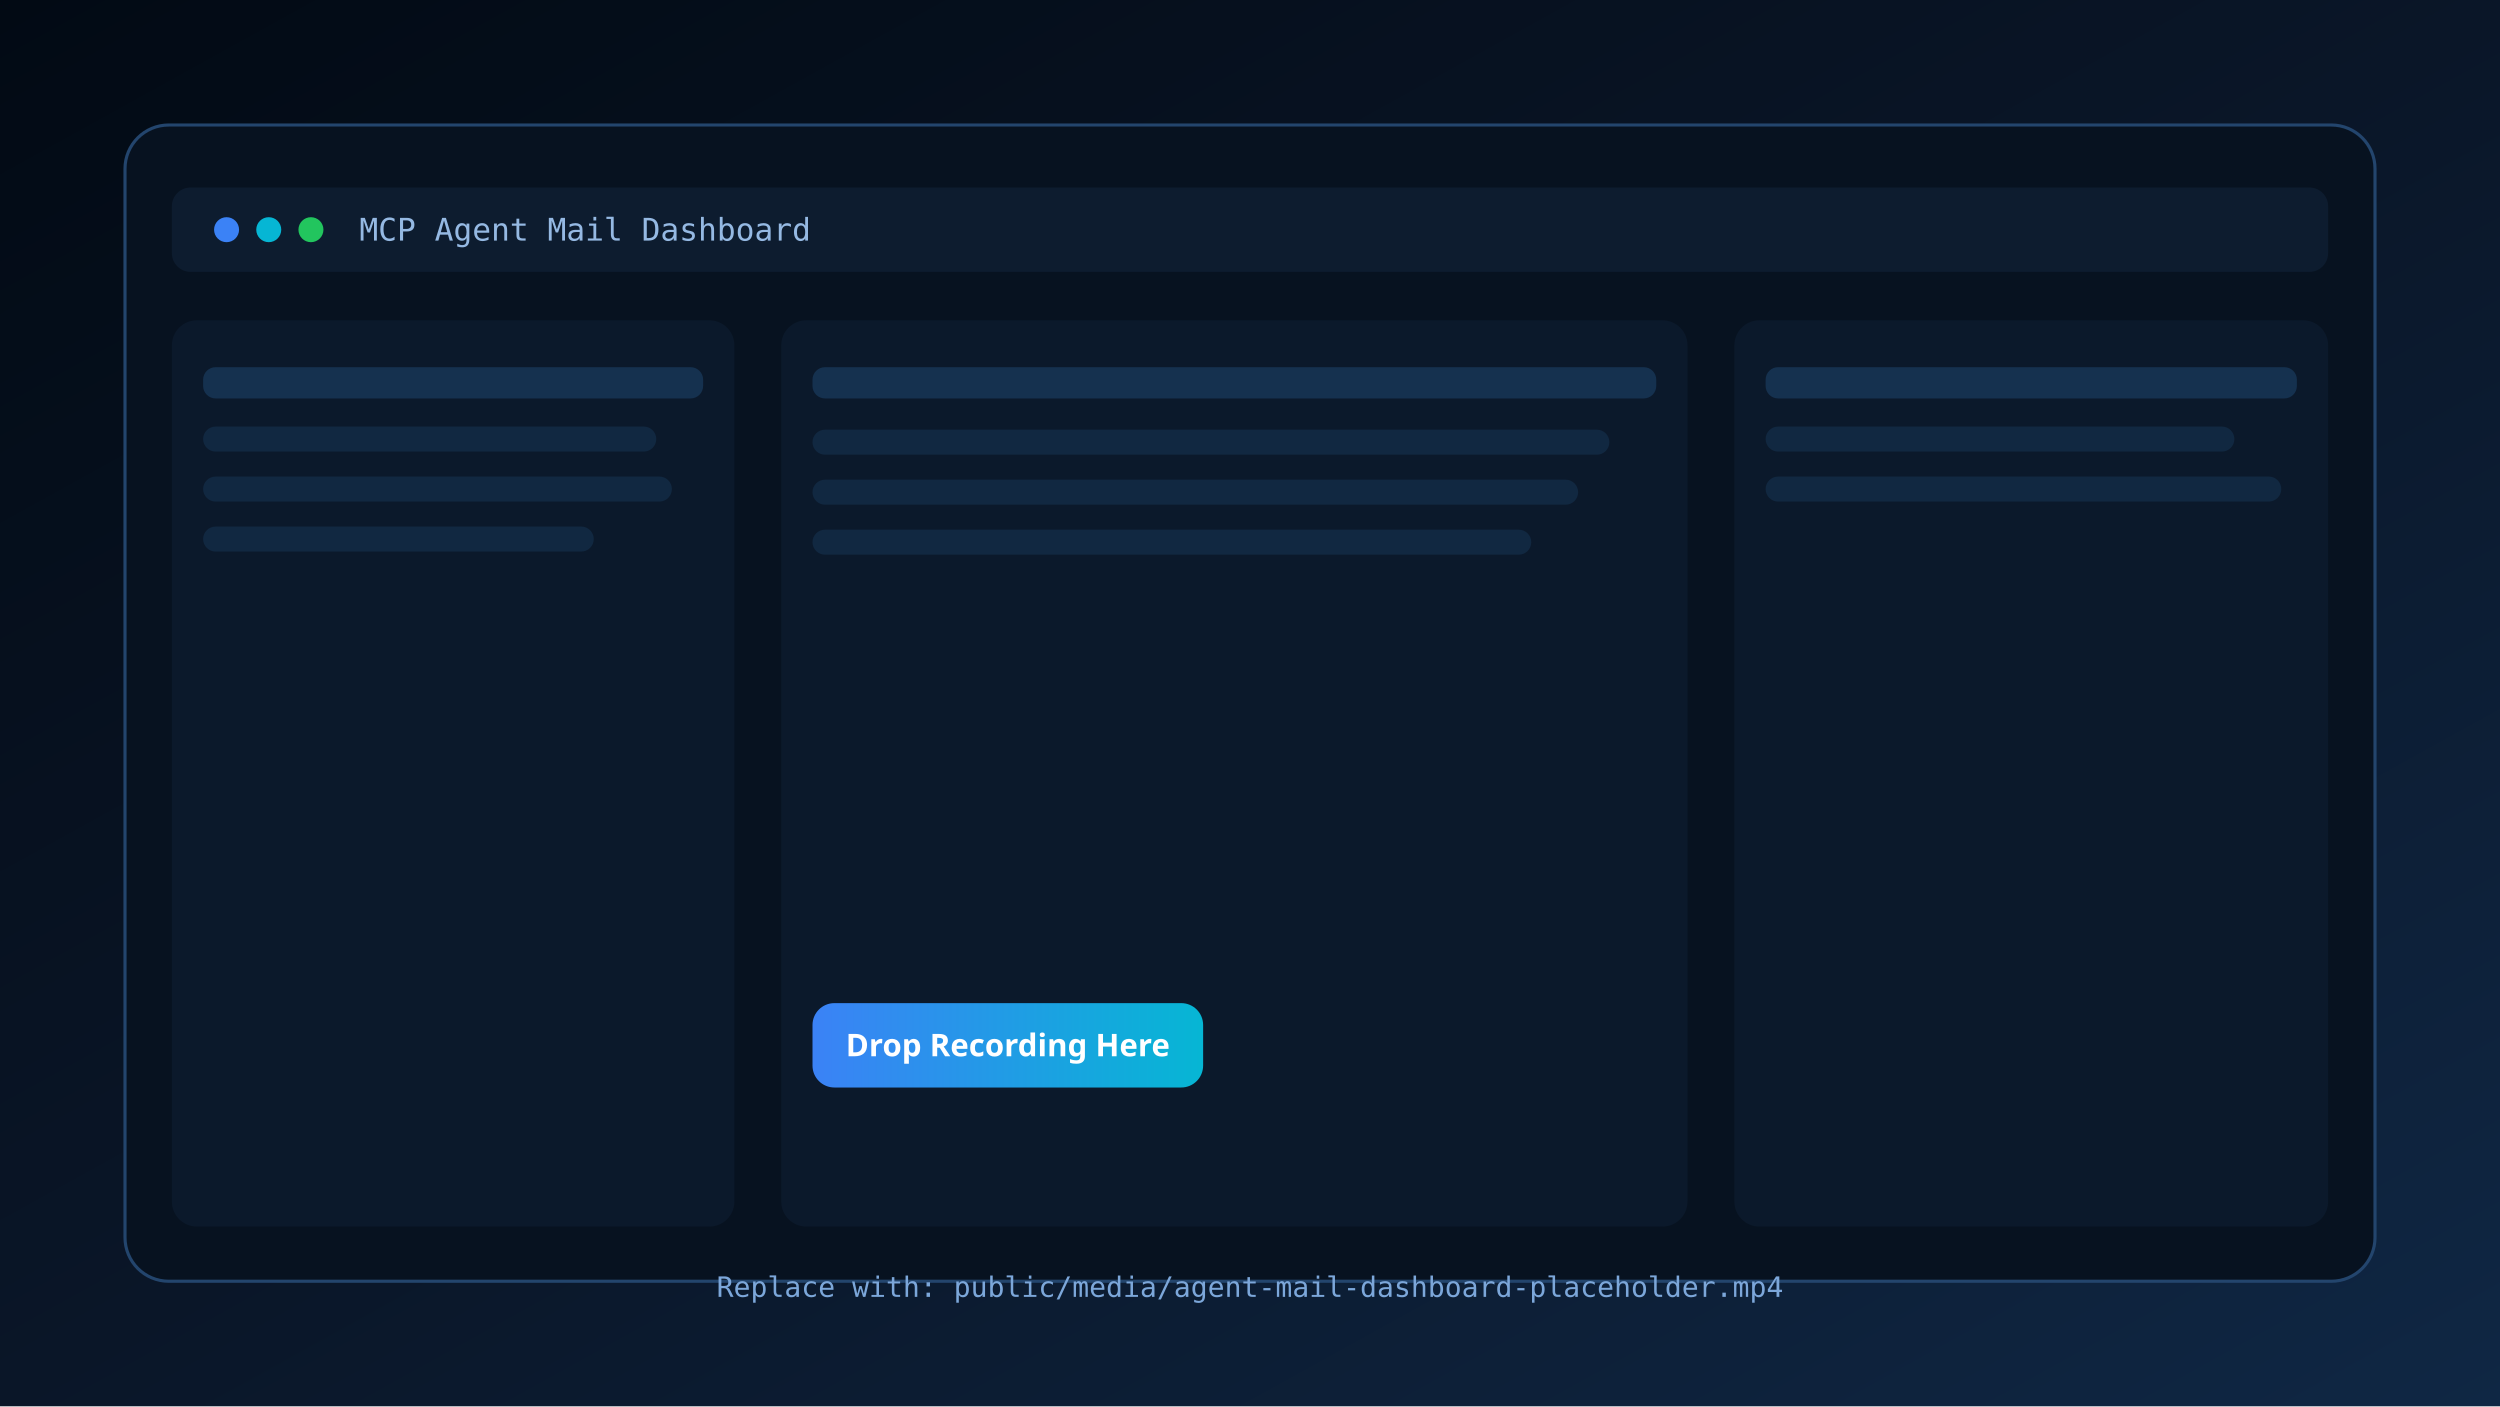
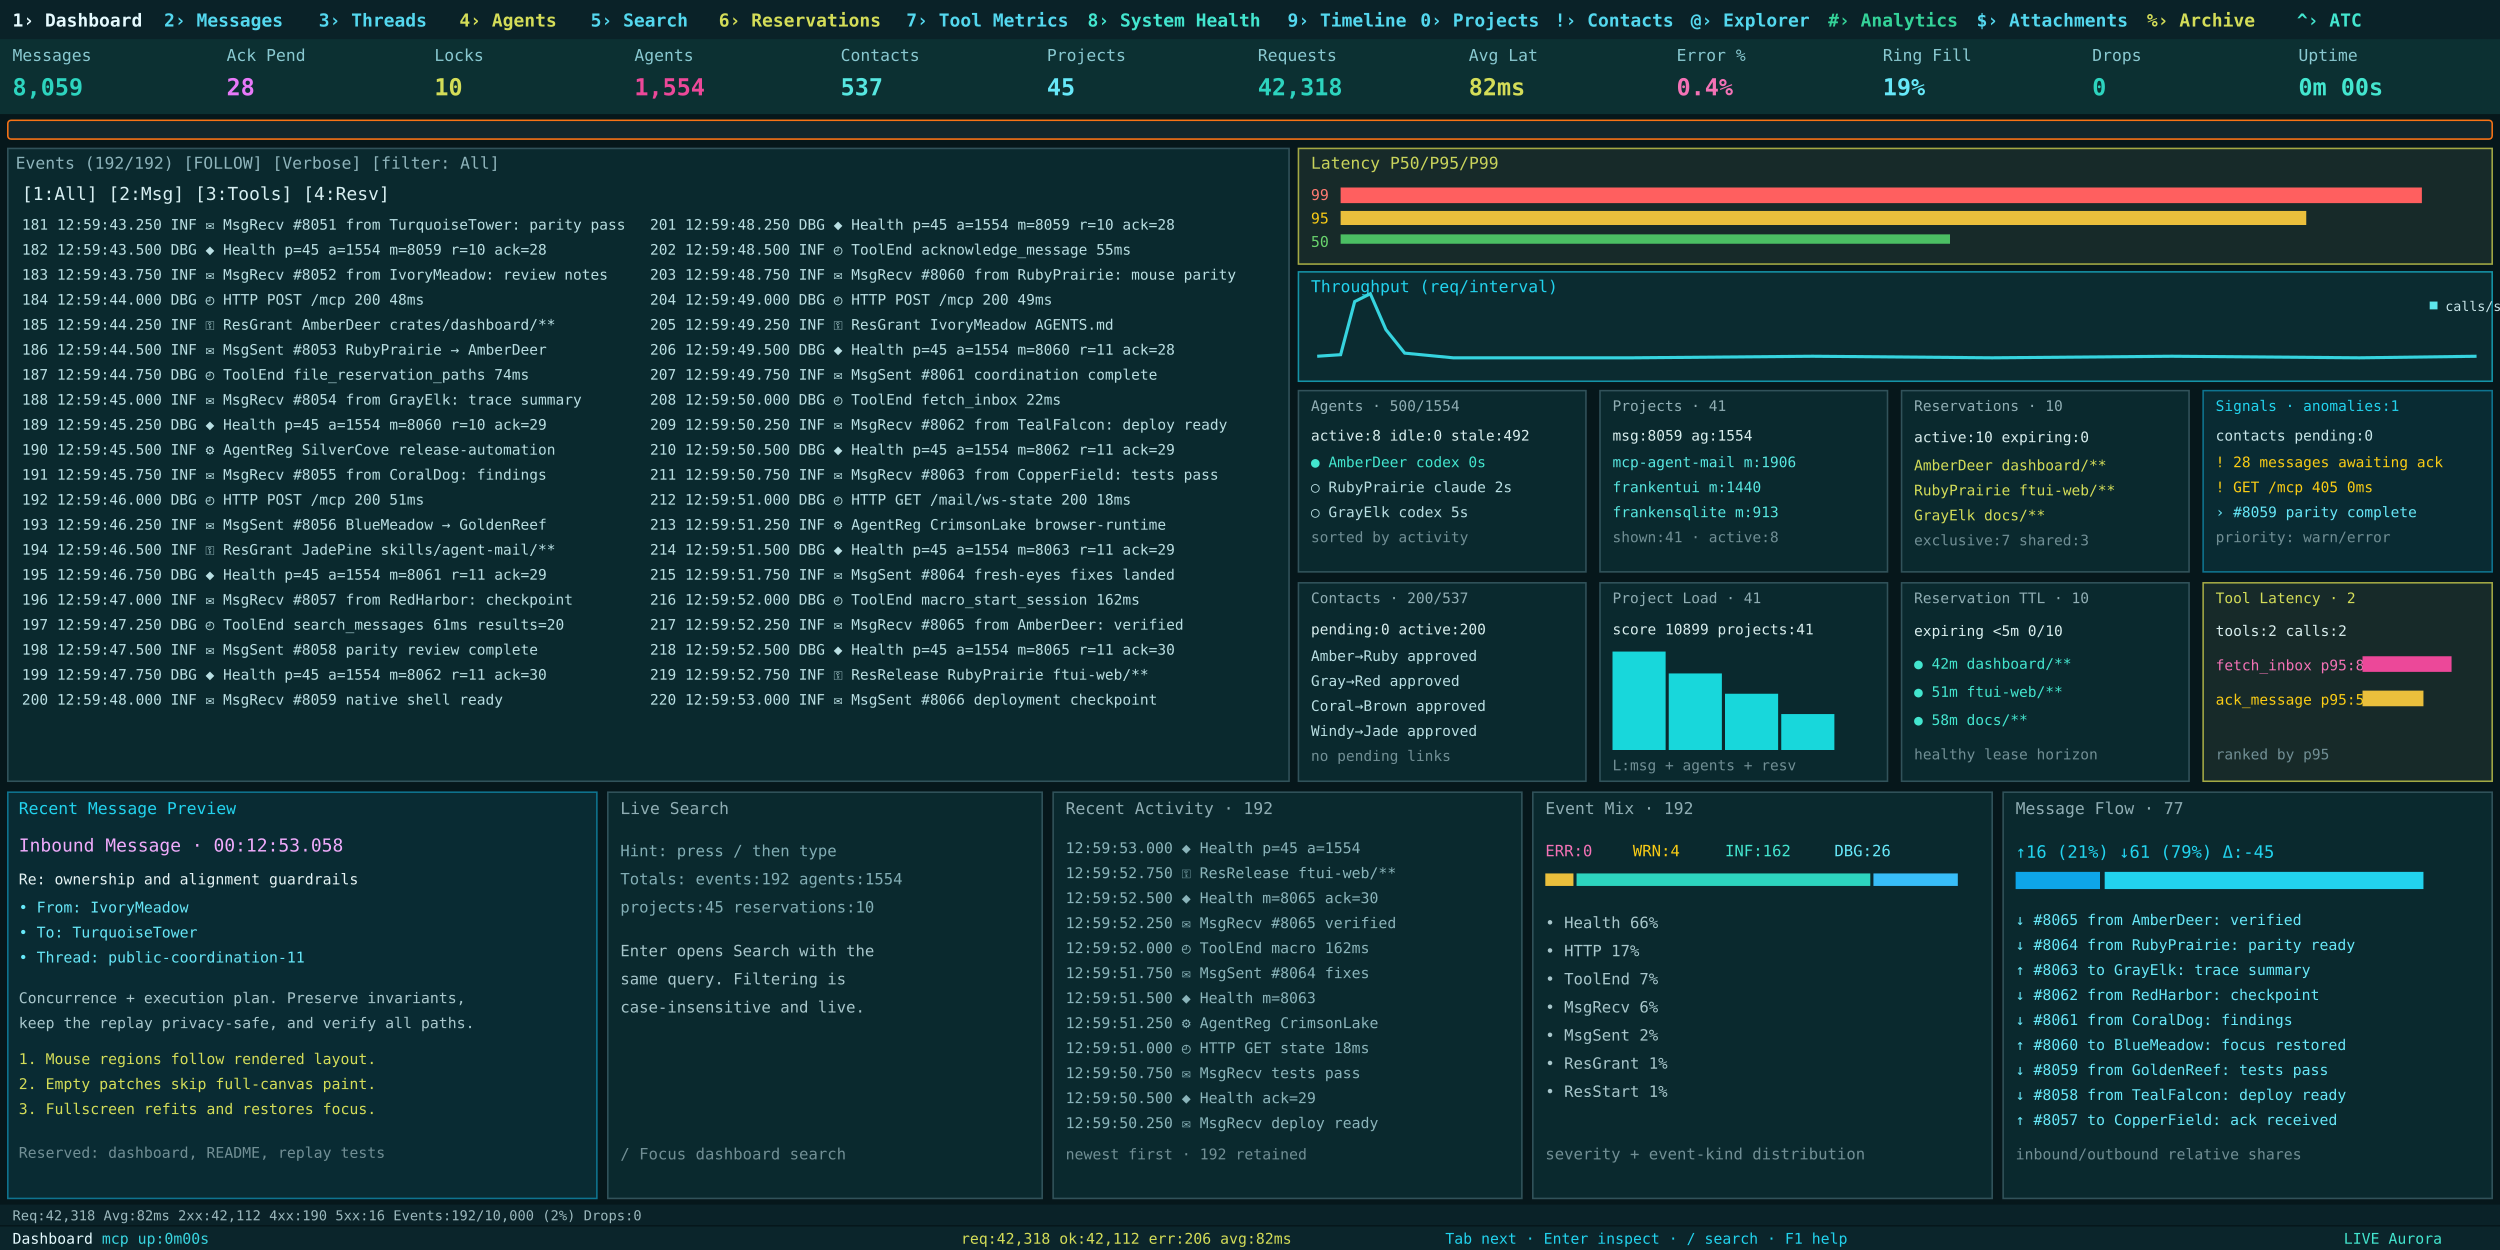
- <svg xmlns="http://www.w3.org/2000/svg" width="1600" height="900" viewBox="0 0 1600 900" role="img" aria-labelledby="title desc">
-   <defs>
-     <linearGradient id="bg" x1="0" y1="0" x2="1" y2="1">
-       <stop offset="0%" stop-color="#020a14" />
-       <stop offset="50%" stop-color="#0a1628" />
-       <stop offset="100%" stop-color="#0f2744" />
-     </linearGradient>
-     <linearGradient id="accent" x1="0" y1="0" x2="1" y2="0">
-       <stop offset="0%" stop-color="#3b82f6" />
-       <stop offset="100%" stop-color="#06b6d4" />
-     </linearGradient>
-   </defs>
-   <rect width="1600" height="900" fill="url(#bg)" />
-   <rect x="80" y="80" width="1440" height="740" rx="28" fill="#071220" stroke="#23456d" stroke-width="2" />
-   <rect x="110" y="120" width="1380" height="54" rx="12" fill="#0d1c2f" />
-   <circle cx="145" cy="147" r="8" fill="#3b82f6" />
-   <circle cx="172" cy="147" r="8" fill="#06b6d4" />
-   <circle cx="199" cy="147" r="8" fill="#22c55e" />
-   <text x="230" y="154" fill="#95b9e3" font-family="monospace" font-size="20">MCP Agent Mail Dashboard</text>
-   <rect x="110" y="205" width="360" height="580" rx="16" fill="#0b192b" />
-   <rect x="500" y="205" width="580" height="580" rx="16" fill="#0b192b" />
-   <rect x="1110" y="205" width="380" height="580" rx="16" fill="#0b192b" />
-   <rect x="130" y="235" width="320" height="20" rx="8" fill="#15314f" />
-   <rect x="130" y="273" width="290" height="16" rx="8" fill="#112841" />
-   <rect x="130" y="305" width="300" height="16" rx="8" fill="#112841" />
-   <rect x="130" y="337" width="250" height="16" rx="8" fill="#112841" />
-   <rect x="520" y="235" width="540" height="20" rx="8" fill="#15314f" />
-   <rect x="520" y="275" width="510" height="16" rx="8" fill="#112841" />
-   <rect x="520" y="307" width="490" height="16" rx="8" fill="#112841" />
-   <rect x="520" y="339" width="460" height="16" rx="8" fill="#112841" />
-   <rect x="1130" y="235" width="340" height="20" rx="8" fill="#15314f" />
-   <rect x="1130" y="273" width="300" height="16" rx="8" fill="#112841" />
-   <rect x="1130" y="305" width="330" height="16" rx="8" fill="#112841" />
-   <rect x="520" y="642" width="250" height="54" rx="14" fill="url(#accent)" />
-   <text x="645" y="676" text-anchor="middle" fill="#ffffff" font-family="system-ui, sans-serif" font-weight="700" font-size="20">Drop Recording Here</text>
-   <text x="800" y="830" text-anchor="middle" fill="#7ca7da" font-family="monospace" font-size="18">
-     Replace with: public/media/agent-mail-dashboard-placeholder.mp4
-   </text>
+ <svg xmlns="http://www.w3.org/2000/svg" width="1600" height="800" viewBox="0 0 1600 800" role="img" aria-labelledby="title desc">
+   <rect width="1600" height="800" fill="#06171b" />
+   <g font-family="Pragmasevka NF, ui-monospace, SFMono-Regular, Menlo, monospace">
+     <rect width="1600" height="25" fill="#0a2228" />
+     <text y="17" font-size="11.5" font-weight="600" fill="#54d8ef">
+       <tspan x="8" fill="#e6fbff">1› Dashboard</tspan>
+       <tspan x="105">2› Messages</tspan>
+       <tspan x="204">3› Threads</tspan>
+       <tspan x="294" fill="#d4dd58">4› Agents</tspan>
+       <tspan x="378">5› Search</tspan>
+       <tspan x="460" fill="#d4dd58">6› Reservations</tspan>
+       <tspan x="580">7› Tool Metrics</tspan>
+       <tspan x="696" fill="#43e6cf">8› System Health</tspan>
+       <tspan x="824">9› Timeline</tspan>
+       <tspan x="909">0› Projects</tspan>
+       <tspan x="995">!› Contacts</tspan>
+       <tspan x="1082">@› Explorer</tspan>
+       <tspan x="1170" fill="#34d399">#› Analytics</tspan>
+       <tspan x="1265">$› Attachments</tspan>
+       <tspan x="1374" fill="#d4dd58">%› Archive</tspan>
+       <tspan x="1470" fill="#43e6cf">^› ATC</tspan>
+     </text>
+     <rect y="25" width="1600" height="48" fill="#0c3032" />
+     <g font-size="10.5" fill="#89c9d1">
+       <text x="8" y="39">Messages</text>
+       <text x="145" y="39">Ack Pend</text>
+       <text x="278" y="39">Locks</text>
+       <text x="406" y="39">Agents</text>
+       <text x="538" y="39">Contacts</text>
+       <text x="670" y="39">Projects</text>
+       <text x="805" y="39">Requests</text>
+       <text x="940" y="39">Avg Lat</text>
+       <text x="1073" y="39">Error %</text>
+       <text x="1205" y="39">Ring Fill</text>
+       <text x="1339" y="39">Drops</text>
+       <text x="1471" y="39">Uptime</text>
+     </g>
+     <g font-size="15" font-weight="600">
+       <text x="8" y="61" fill="#2dd4bf">8,059</text>
+       <text x="145" y="61" fill="#e879f9">28</text>
+       <text x="278" y="61" fill="#d4dd58">10</text>
+       <text x="406" y="61" fill="#ec4899">1,554</text>
+       <text x="538" y="61" fill="#57e7e1">537</text>
+       <text x="670" y="61" fill="#67e8f9">45</text>
+       <text x="805" y="61" fill="#2dd4bf">42,318</text>
+       <text x="940" y="61" fill="#d4dd58">82ms</text>
+       <text x="1073" y="61" fill="#f472b6">0.4%</text>
+       <text x="1205" y="61" fill="#67e8f9">19%</text>
+       <text x="1339" y="61" fill="#2dd4bf">0</text>
+       <text x="1471" y="61" fill="#43e6cf">0m 00s</text>
+     </g>
+     <rect x="5" y="77" width="1590" height="12" rx="2" fill="#13272c" stroke="#f97316" stroke-width="1" />
+     <rect x="5" y="95" width="820" height="405" fill="#0a292e" stroke="#31525a" />
+     <text x="10" y="108" font-size="10.5" fill="#8eb4bb">Events (192/192) [FOLLOW] [Verbose] [filter: All]</text>
+     <text x="14" y="128" font-size="11.5" fill="#d7eff2">[1:All] [2:Msg] [3:Tools] [4:Resv]</text>
+     <g font-size="9.3" fill="#b9dfe3">
+       <text x="14" y="147">181 12:59:43.250 INF ✉ MsgRecv #8051 from TurquoiseTower: parity pass</text>
+       <text x="14" y="163">182 12:59:43.500 DBG ◆ Health  p=45 a=1554 m=8059 r=10 ack=28</text>
+       <text x="14" y="179">183 12:59:43.750 INF ✉ MsgRecv #8052 from IvoryMeadow: review notes</text>
+       <text x="14" y="195">184 12:59:44.000 DBG ◴ HTTP    POST /mcp 200 48ms</text>
+       <text x="14" y="211">185 12:59:44.250 INF ⚿ ResGrant AmberDeer crates/dashboard/**</text>
+       <text x="14" y="227">186 12:59:44.500 INF ✉ MsgSent #8053 RubyPrairie → AmberDeer</text>
+       <text x="14" y="243">187 12:59:44.750 DBG ◴ ToolEnd file_reservation_paths 74ms</text>
+       <text x="14" y="259">188 12:59:45.000 INF ✉ MsgRecv #8054 from GrayElk: trace summary</text>
+       <text x="14" y="275">189 12:59:45.250 DBG ◆ Health  p=45 a=1554 m=8060 r=10 ack=29</text>
+       <text x="14" y="291">190 12:59:45.500 INF ⚙ AgentReg SilverCove release-automation</text>
+       <text x="14" y="307">191 12:59:45.750 INF ✉ MsgRecv #8055 from CoralDog: findings</text>
+       <text x="14" y="323">192 12:59:46.000 DBG ◴ HTTP    POST /mcp 200 51ms</text>
+       <text x="14" y="339">193 12:59:46.250 INF ✉ MsgSent #8056 BlueMeadow → GoldenReef</text>
+       <text x="14" y="355">194 12:59:46.500 INF ⚿ ResGrant JadePine skills/agent-mail/**</text>
+       <text x="14" y="371">195 12:59:46.750 DBG ◆ Health  p=45 a=1554 m=8061 r=11 ack=29</text>
+       <text x="14" y="387">196 12:59:47.000 INF ✉ MsgRecv #8057 from RedHarbor: checkpoint</text>
+       <text x="14" y="403">197 12:59:47.250 DBG ◴ ToolEnd search_messages 61ms results=20</text>
+       <text x="14" y="419">198 12:59:47.500 INF ✉ MsgSent #8058 parity review complete</text>
+       <text x="14" y="435">199 12:59:47.750 DBG ◆ Health  p=45 a=1554 m=8062 r=11 ack=30</text>
+       <text x="14" y="451">200 12:59:48.000 INF ✉ MsgRecv #8059 native shell ready</text>
+       <text x="416" y="147">201 12:59:48.250 DBG ◆ Health  p=45 a=1554 m=8059 r=10 ack=28</text>
+       <text x="416" y="163">202 12:59:48.500 INF ◴ ToolEnd acknowledge_message 55ms</text>
+       <text x="416" y="179">203 12:59:48.750 INF ✉ MsgRecv #8060 from RubyPrairie: mouse parity</text>
+       <text x="416" y="195">204 12:59:49.000 DBG ◴ HTTP    POST /mcp 200 49ms</text>
+       <text x="416" y="211">205 12:59:49.250 INF ⚿ ResGrant IvoryMeadow AGENTS.md</text>
+       <text x="416" y="227">206 12:59:49.500 DBG ◆ Health  p=45 a=1554 m=8060 r=11 ack=28</text>
+       <text x="416" y="243">207 12:59:49.750 INF ✉ MsgSent #8061 coordination complete</text>
+       <text x="416" y="259">208 12:59:50.000 DBG ◴ ToolEnd fetch_inbox 22ms</text>
+       <text x="416" y="275">209 12:59:50.250 INF ✉ MsgRecv #8062 from TealFalcon: deploy ready</text>
+       <text x="416" y="291">210 12:59:50.500 DBG ◆ Health  p=45 a=1554 m=8062 r=11 ack=29</text>
+       <text x="416" y="307">211 12:59:50.750 INF ✉ MsgRecv #8063 from CopperField: tests pass</text>
+       <text x="416" y="323">212 12:59:51.000 DBG ◴ HTTP    GET /mail/ws-state 200 18ms</text>
+       <text x="416" y="339">213 12:59:51.250 INF ⚙ AgentReg CrimsonLake browser-runtime</text>
+       <text x="416" y="355">214 12:59:51.500 DBG ◆ Health  p=45 a=1554 m=8063 r=11 ack=29</text>
+       <text x="416" y="371">215 12:59:51.750 INF ✉ MsgSent #8064 fresh-eyes fixes landed</text>
+       <text x="416" y="387">216 12:59:52.000 DBG ◴ ToolEnd macro_start_session 162ms</text>
+       <text x="416" y="403">217 12:59:52.250 INF ✉ MsgRecv #8065 from AmberDeer: verified</text>
+       <text x="416" y="419">218 12:59:52.500 DBG ◆ Health  p=45 a=1554 m=8065 r=11 ack=30</text>
+       <text x="416" y="435">219 12:59:52.750 INF ⚿ ResRelease RubyPrairie ftui-web/**</text>
+       <text x="416" y="451">220 12:59:53.000 INF ✉ MsgSent #8066 deployment checkpoint</text>
+     </g>
+     <rect x="831" y="95" width="764" height="74" fill="#172a29" stroke="#a3a944" />
+     <text x="839" y="108" font-size="10.5" fill="#c9d45b">Latency P50/P95/P99</text>
+     <text x="839" y="128" font-size="9.5" fill="#ff7b72">99</text>
+     <rect x="858" y="120" width="692" height="10" fill="#ff5f5f" />
+     <text x="839" y="143" font-size="9.5" fill="#facc15">95</text>
+     <rect x="858" y="135" width="618" height="9" fill="#eabf3c" />
+     <text x="839" y="158" font-size="9.5" fill="#69d46d">50</text>
+     <rect x="858" y="150" width="390" height="6" fill="#4bbf63" />
+     <rect x="831" y="174" width="764" height="70" fill="#0b2b30" stroke="#1593a7" />
+     <text x="839" y="187" font-size="10.5" fill="#22d3ee">Throughput (req/interval)</text>
+     <polyline points="843,228 858,227 867,193 877,188 887,211 899,226 930,229 1045,229 1160,228 1275,229 1390,228 1510,229 1585,228" fill="none" stroke="#36d4df" stroke-width="2" />
+     <rect x="1555" y="193" width="5" height="5" fill="#5ee7ed" />
+     <text x="1565" y="199" font-size="8.5" fill="#c8e6e9">calls/sec</text>
+     <g font-size="9.3">
+       <rect x="831" y="250" width="184" height="116" fill="#0a292e" stroke="#31525a" />
+       <text x="839" y="263" fill="#90aeb4">Agents · 500/1554</text>
+       <text x="839" y="282" fill="#d9eeee">active:8 idle:0 stale:492</text>
+       <text x="839" y="299" fill="#43e6cf">● AmberDeer  codex 0s</text>
+       <text x="839" y="315" fill="#b9dfe3">○ RubyPrairie claude 2s</text>
+       <text x="839" y="331" fill="#b9dfe3">○ GrayElk codex 5s</text>
+       <text x="839" y="347" fill="#718f95">sorted by activity</text>
+       <rect x="1024" y="250" width="184" height="116" fill="#0a292e" stroke="#31525a" />
+       <text x="1032" y="263" fill="#90aeb4">Projects · 41</text>
+       <text x="1032" y="282" fill="#d9eeee">msg:8059 ag:1554</text>
+       <text x="1032" y="299" fill="#57e7e1">mcp-agent-mail  m:1906</text>
+       <text x="1032" y="315" fill="#57e7e1">frankentui      m:1440</text>
+       <text x="1032" y="331" fill="#57e7e1">frankensqlite   m:913</text>
+       <text x="1032" y="347" fill="#718f95">shown:41 · active:8</text>
+       <rect x="1217" y="250" width="184" height="116" fill="#0a292e" stroke="#31525a" />
+       <text x="1225" y="263" fill="#90aeb4">Reservations · 10</text>
+       <text x="1225" y="283" fill="#d9eeee">active:10 expiring:0</text>
+       <text x="1225" y="301" fill="#d4dd58">AmberDeer dashboard/**</text>
+       <text x="1225" y="317" fill="#d4dd58">RubyPrairie ftui-web/**</text>
+       <text x="1225" y="333" fill="#d4dd58">GrayElk docs/**</text>
+       <text x="1225" y="349" fill="#718f95">exclusive:7 shared:3</text>
+       <rect x="1410" y="250" width="185" height="116" fill="#092b33" stroke="#0e7490" />
+       <text x="1418" y="263" fill="#22d3ee">Signals · anomalies:1</text>
+       <text x="1418" y="282" fill="#c9e7ea">contacts pending:0</text>
+       <text x="1418" y="299" fill="#facc15">! 28 messages awaiting ack</text>
+       <text x="1418" y="315" fill="#facc15">! GET /mcp 405 0ms</text>
+       <text x="1418" y="331" fill="#67e8f9">› #8059 parity complete</text>
+       <text x="1418" y="347" fill="#718f95">priority: warn/error</text>
+       <rect x="831" y="373" width="184" height="127" fill="#0a292e" stroke="#31525a" />
+       <text x="839" y="386" fill="#90aeb4">Contacts · 200/537</text>
+       <text x="839" y="406" fill="#d9eeee">pending:0 active:200</text>
+       <text x="839" y="423" fill="#b9dfe3">Amber→Ruby approved</text>
+       <text x="839" y="439" fill="#b9dfe3">Gray→Red approved</text>
+       <text x="839" y="455" fill="#b9dfe3">Coral→Brown approved</text>
+       <text x="839" y="471" fill="#b9dfe3">Windy→Jade approved</text>
+       <text x="839" y="487" fill="#718f95">no pending links</text>
+       <rect x="1024" y="373" width="184" height="127" fill="#0a292e" stroke="#31525a" />
+       <text x="1032" y="386" fill="#90aeb4">Project Load · 41</text>
+       <text x="1032" y="406" fill="#d9eeee">score 10899 projects:41</text>
+       <rect x="1032" y="417" width="34" height="63" fill="#18d7db" />
+       <rect x="1068" y="431" width="34" height="49" fill="#18d7db" />
+       <rect x="1104" y="444" width="34" height="36" fill="#18d7db" />
+       <rect x="1140" y="457" width="34" height="23" fill="#18d7db" />
+       <text x="1032" y="493" fill="#718f95">L:msg + agents + resv</text>
+       <rect x="1217" y="373" width="184" height="127" fill="#0a292e" stroke="#31525a" />
+       <text x="1225" y="386" fill="#90aeb4">Reservation TTL · 10</text>
+       <text x="1225" y="407" fill="#d9eeee">expiring &lt;5m 0/10</text>
+       <text x="1225" y="428" fill="#43e6cf">● 42m dashboard/**</text>
+       <text x="1225" y="446" fill="#43e6cf">● 51m ftui-web/**</text>
+       <text x="1225" y="464" fill="#43e6cf">● 58m docs/**</text>
+       <text x="1225" y="486" fill="#718f95">healthy lease horizon</text>
+       <rect x="1410" y="373" width="185" height="127" fill="#172a29" stroke="#a3a944" />
+       <text x="1418" y="386" fill="#d4dd58">Tool Latency · 2</text>
+       <text x="1418" y="407" fill="#d9eeee">tools:2 calls:2</text>
+       <text x="1418" y="429" fill="#f472b6">fetch_inbox    p95:82ms</text>
+       <rect x="1512" y="420" width="57" height="10" fill="#ec4899" />
+       <text x="1418" y="451" fill="#facc15">ack_message    p95:58ms</text>
+       <rect x="1512" y="442" width="39" height="10" fill="#eabf3c" />
+       <text x="1418" y="486" fill="#718f95">ranked by p95</text>
+     </g>
+     <rect x="5" y="507" width="377" height="260" fill="#092b33" stroke="#0e7490" />
+     <text x="12" y="521" font-size="10.5" fill="#22d3ee">Recent Message Preview</text>
+     <text x="12" y="545" font-size="11.5" fill="#f0abfc">Inbound Message · 00:12:53.058</text>
+     <g font-size="9.5">
+       <text x="12" y="566" fill="#e6f4f5">Re: ownership and alignment guardrails</text>
+       <text x="12" y="584" fill="#67e8f9">• From: IvoryMeadow</text>
+       <text x="12" y="600" fill="#67e8f9">• To: TurquoiseTower</text>
+       <text x="12" y="616" fill="#67e8f9">• Thread: public-coordination-11</text>
+       <text x="12" y="642" fill="#a8c7cc">Concurrence + execution plan. Preserve invariants,</text>
+       <text x="12" y="658" fill="#a8c7cc">keep the replay privacy-safe, and verify all paths.</text>
+       <text x="12" y="681" fill="#d4dd58">1. Mouse regions follow rendered layout.</text>
+       <text x="12" y="697" fill="#d4dd58">2. Empty patches skip full-canvas paint.</text>
+       <text x="12" y="713" fill="#d4dd58">3. Fullscreen refits and restores focus.</text>
+       <text x="12" y="741" fill="#718f95">Reserved: dashboard, README, replay tests</text>
+     </g>
+     <rect x="389" y="507" width="278" height="260" fill="#0a292e" stroke="#31525a" />
+     <text x="397" y="521" font-size="10.5" fill="#90aeb4">Live Search</text>
+     <g font-size="10">
+       <text x="397" y="548" fill="#82aeb5">Hint: press / then type</text>
+       <text x="397" y="566" fill="#82aeb5">Totals: events:192 agents:1554</text>
+       <text x="397" y="584" fill="#82aeb5">projects:45 reservations:10</text>
+       <text x="397" y="612" fill="#a8c7cc">Enter opens Search with the</text>
+       <text x="397" y="630" fill="#a8c7cc">same query. Filtering is</text>
+       <text x="397" y="648" fill="#a8c7cc">case-insensitive and live.</text>
+       <text x="397" y="742" fill="#718f95">/ Focus dashboard search</text>
+     </g>
+     <rect x="674" y="507" width="300" height="260" fill="#0a292e" stroke="#31525a" />
+     <text x="682" y="521" font-size="10.5" fill="#90aeb4">Recent Activity · 192</text>
+     <g font-size="9.5" fill="#8ab4ba">
+       <text x="682" y="546">12:59:53.000 ◆ Health p=45 a=1554</text>
+       <text x="682" y="562">12:59:52.750 ⚿ ResRelease ftui-web/**</text>
+       <text x="682" y="578">12:59:52.500 ◆ Health m=8065 ack=30</text>
+       <text x="682" y="594">12:59:52.250 ✉ MsgRecv #8065 verified</text>
+       <text x="682" y="610">12:59:52.000 ◴ ToolEnd macro 162ms</text>
+       <text x="682" y="626">12:59:51.750 ✉ MsgSent #8064 fixes</text>
+       <text x="682" y="642">12:59:51.500 ◆ Health m=8063</text>
+       <text x="682" y="658">12:59:51.250 ⚙ AgentReg CrimsonLake</text>
+       <text x="682" y="674">12:59:51.000 ◴ HTTP GET state 18ms</text>
+       <text x="682" y="690">12:59:50.750 ✉ MsgRecv tests pass</text>
+       <text x="682" y="706">12:59:50.500 ◆ Health ack=29</text>
+       <text x="682" y="722">12:59:50.250 ✉ MsgRecv deploy ready</text>
+       <text x="682" y="742" fill="#718f95">newest first · 192 retained</text>
+     </g>
+     <rect x="981" y="507" width="294" height="260" fill="#0a292e" stroke="#31525a" />
+     <text x="989" y="521" font-size="10.5" fill="#90aeb4">Event Mix · 192</text>
+     <text x="989" y="548" font-size="10" fill="#f472b6">ERR:0</text>
+     <text x="1045" y="548" font-size="10" fill="#facc15">WRN:4</text>
+     <text x="1104" y="548" font-size="10" fill="#43e6cf">INF:162</text>
+     <text x="1174" y="548" font-size="10" fill="#67e8f9">DBG:26</text>
+     <rect x="989" y="559" width="0" height="8" fill="#ef4444" />
+     <rect x="989" y="559" width="18" height="8" fill="#eabf3c" />
+     <rect x="1009" y="559" width="188" height="8" fill="#2dd4bf" />
+     <rect x="1199" y="559" width="54" height="8" fill="#38bdf8" />
+     <g font-size="10" fill="#a8c7cc">
+       <text x="989" y="594">• Health      66%</text>
+       <text x="989" y="612">• HTTP        17%</text>
+       <text x="989" y="630">• ToolEnd      7%</text>
+       <text x="989" y="648">• MsgRecv      6%</text>
+       <text x="989" y="666">• MsgSent      2%</text>
+       <text x="989" y="684">• ResGrant     1%</text>
+       <text x="989" y="702">• ResStart     1%</text>
+       <text x="989" y="742" fill="#718f95">severity + event-kind distribution</text>
+     </g>
+     <rect x="1282" y="507" width="313" height="260" fill="#0a292e" stroke="#31525a" />
+     <text x="1290" y="521" font-size="10.5" fill="#90aeb4">Message Flow · 77</text>
+     <text x="1290" y="549" font-size="11" fill="#22d3ee">↑16 (21%)  ↓61 (79%)  Δ:-45</text>
+     <rect x="1290" y="558" width="54" height="11" fill="#0ea5e9" />
+     <rect x="1347" y="558" width="204" height="11" fill="#22d3ee" />
+     <g font-size="9.5" fill="#67e8f9">
+       <text x="1290" y="592">↓ #8065 from AmberDeer: verified</text>
+       <text x="1290" y="608">↓ #8064 from RubyPrairie: parity ready</text>
+       <text x="1290" y="624">↑ #8063 to GrayElk: trace summary</text>
+       <text x="1290" y="640">↓ #8062 from RedHarbor: checkpoint</text>
+       <text x="1290" y="656">↓ #8061 from CoralDog: findings</text>
+       <text x="1290" y="672">↑ #8060 to BlueMeadow: focus restored</text>
+       <text x="1290" y="688">↓ #8059 from GoldenReef: tests pass</text>
+       <text x="1290" y="704">↓ #8058 from TealFalcon: deploy ready</text>
+       <text x="1290" y="720">↑ #8057 to CopperField: ack received</text>
+       <text x="1290" y="742" fill="#718f95">inbound/outbound relative shares</text>
+     </g>
+     <rect y="771" width="1600" height="13" fill="#0a2228" />
+     <text x="8" y="781" font-size="8.8" fill="#9bb8bd">Req:42,318 Avg:82ms 2xx:42,112 4xx:190 5xx:16   Events:192/10,000 (2%) Drops:0</text>
+     <rect y="785" width="1600" height="15" fill="#0b252b" />
+     <text x="8" y="796" font-size="9.5" fill="#39d5e0">
+       <tspan fill="#e6fbff">Dashboard</tspan>  mcp  up:0m00s</text>
+     <text x="615" y="796" font-size="9.5" fill="#d4dd58">req:42,318 ok:42,112 err:206 avg:82ms</text>
+     <text x="925" y="796" font-size="9.5" fill="#22d3ee">Tab next · Enter inspect · / search · F1 help</text>
+     <text x="1500" y="796" font-size="9.5" fill="#43e6cf">LIVE Aurora</text>
+   </g>
</svg>
